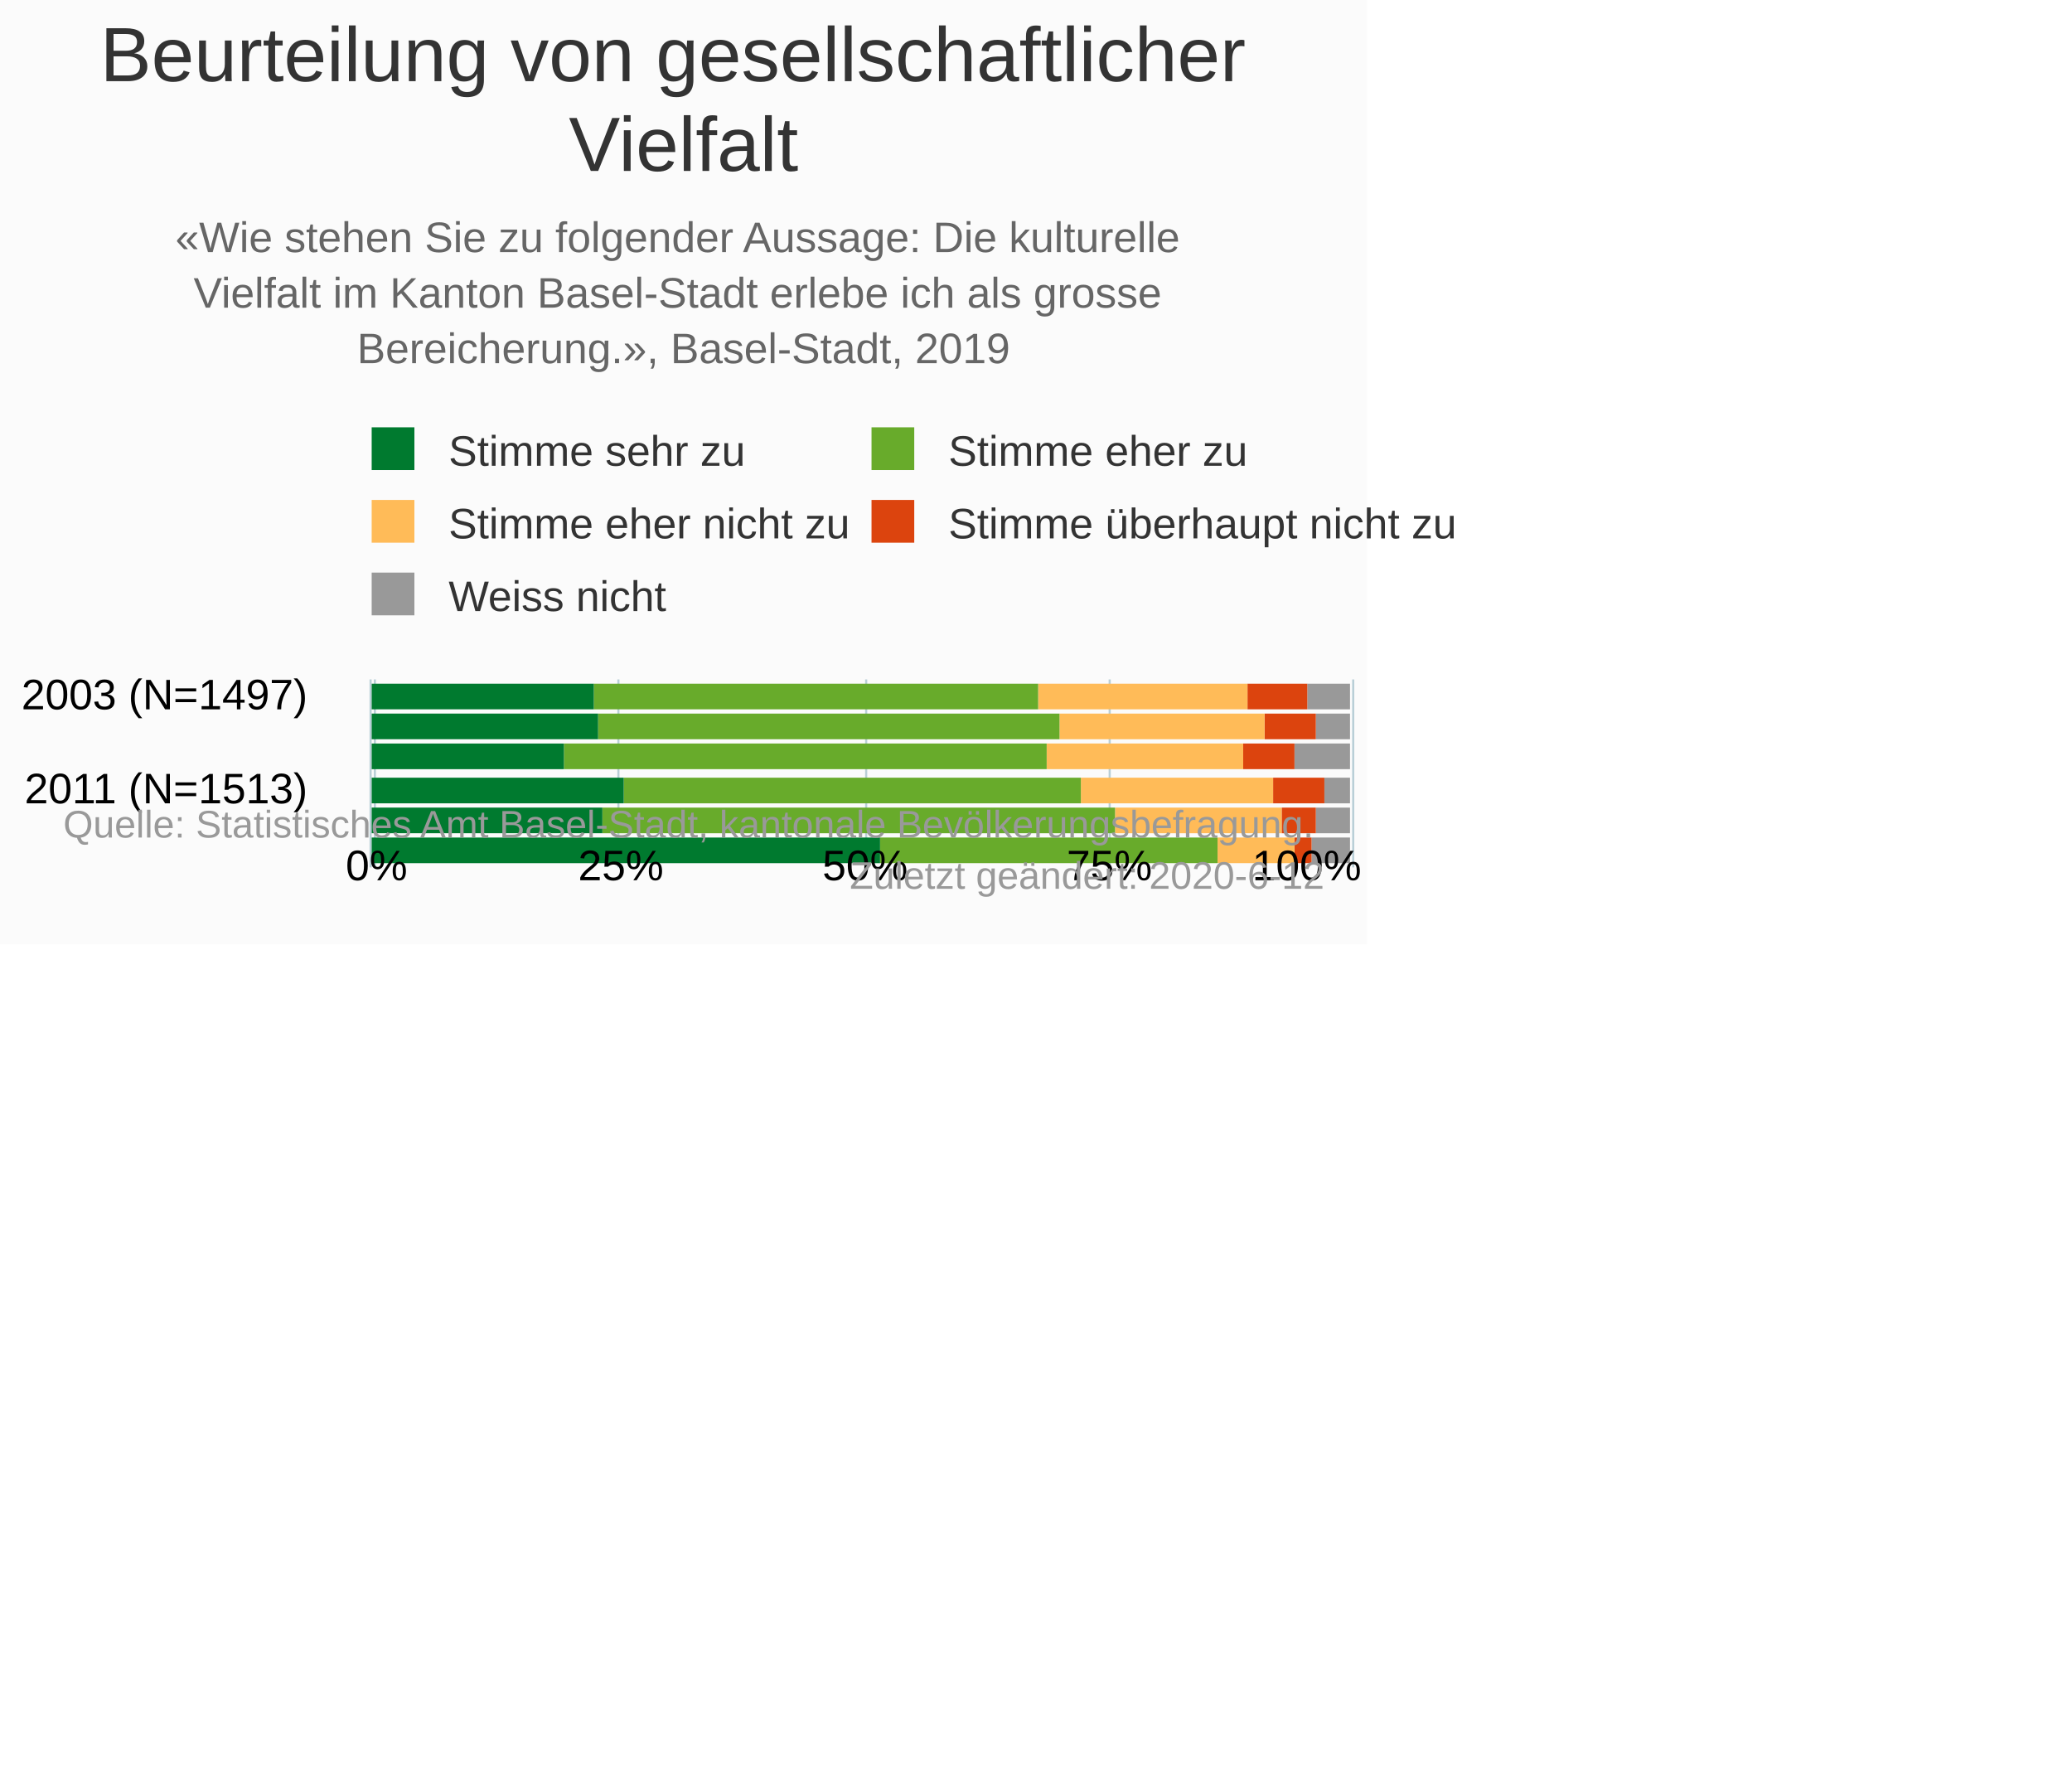
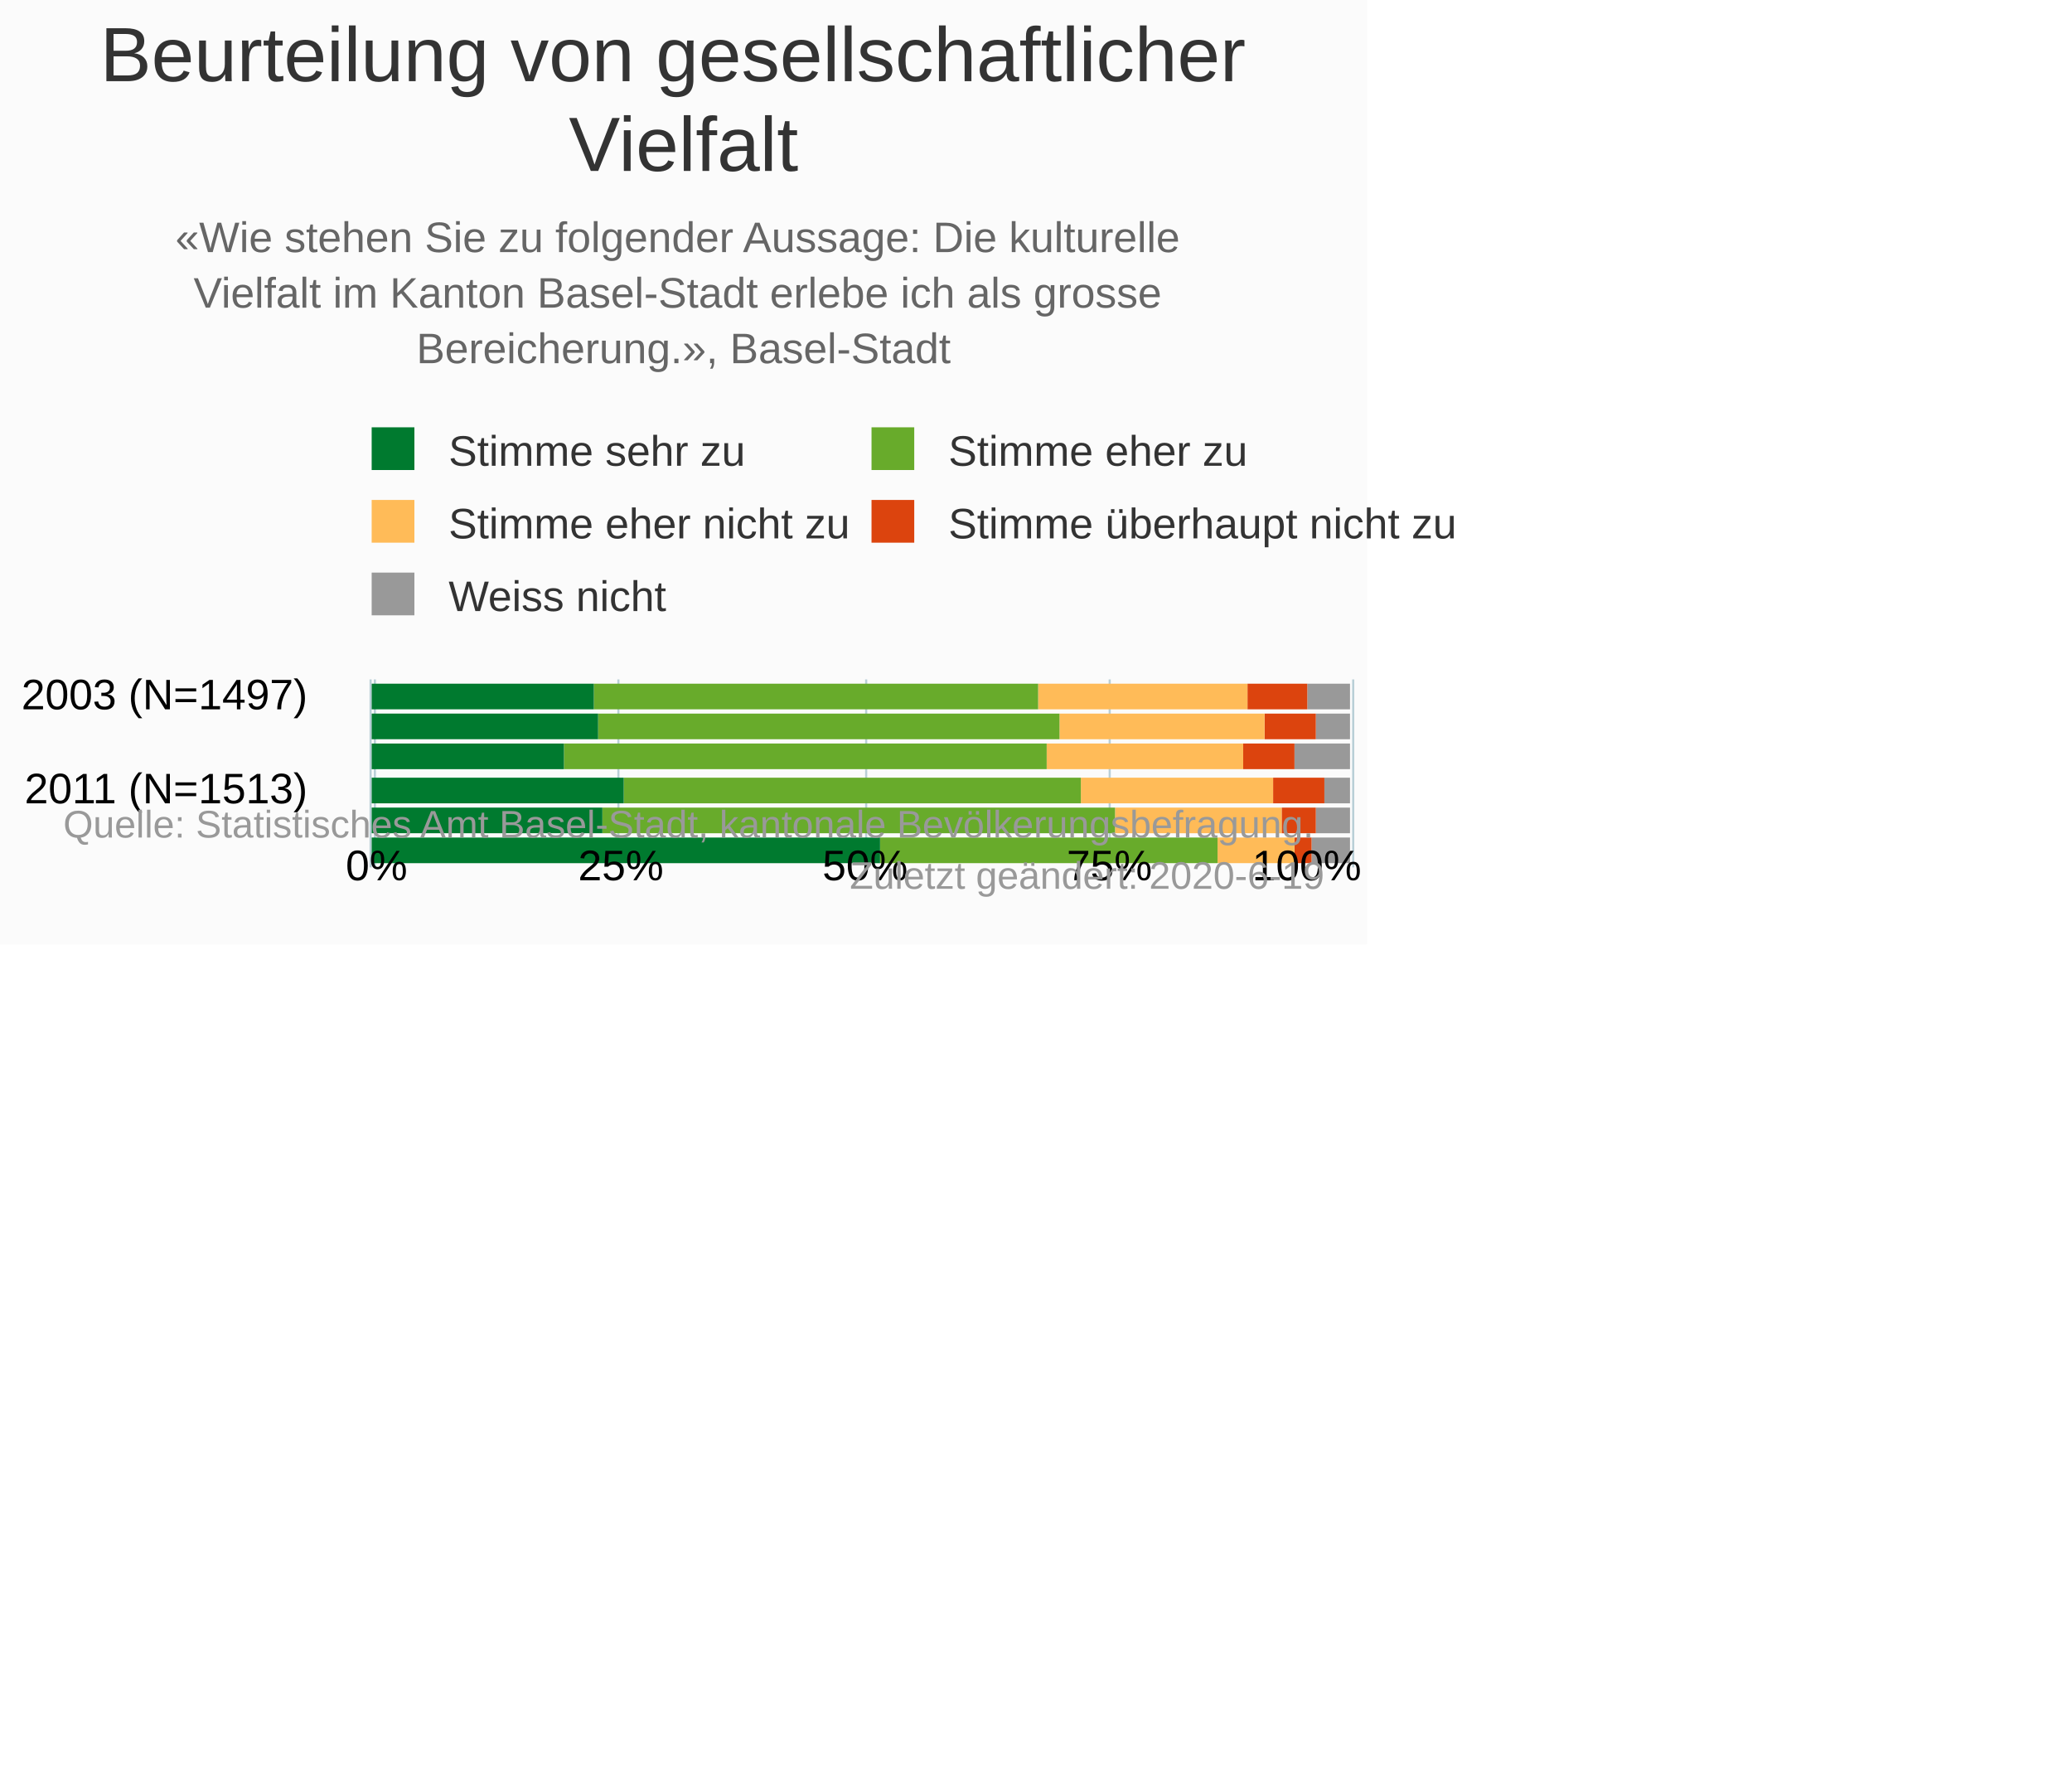
<svg xmlns="http://www.w3.org/2000/svg" version="1.1" class="highcharts-root" style="font-family:Arial;font-size:10px;" viewBox="0 0 485 415">
  <defs>
-     <clipPath id="highcharts-ul9s76r-6">
+     <clipPath id="highcharts-vcqn49h-6">
      <rect x="0" y="0" width="44" height="231" fill="none" />
    </clipPath>
-     <clipPath id="highcharts-ul9s76r-7">
+     <clipPath id="highcharts-vcqn49h-7">
      <rect x="0" y="0" width="44" height="231" fill="none" />
    </clipPath>
  </defs>
  <rect fill="#fbfbfb" class="highcharts-background" x="0" y="0" width="320" height="221" rx="0" ry="0" />
  <rect fill="none" class="highcharts-plot-background" x="87" y="159" width="231" height="44" />
  <g class="highcharts-pane-group" data-z-index="0" />
  <g class="highcharts-grid highcharts-xaxis-grid " data-z-index="1">
    <path fill="none" data-z-index="1" class="highcharts-grid-line" d="M 87 163.5 L 318 163.5" opacity="1" />
    <path fill="none" data-z-index="1" class="highcharts-grid-line" d="M 87 185.5 L 318 185.5" opacity="1" />
  </g>
  <g class="highcharts-grid highcharts-yaxis-grid " data-z-index="1">
    <path fill="none" stroke="#B9CFD7" stroke-width="0.5" data-z-index="1" class="highcharts-grid-line" d="M 87.75 159 L 87.75 203" opacity="1" />
    <path fill="none" stroke="#B9CFD7" stroke-width="0.5" data-z-index="1" class="highcharts-grid-line" d="M 144.75 159 L 144.75 203" opacity="1" />
    <path fill="none" stroke="#B9CFD7" stroke-width="0.5" data-z-index="1" class="highcharts-grid-line" d="M 202.75 159 L 202.75 203" opacity="1" />
    <path fill="none" stroke="#B9CFD7" stroke-width="0.5" data-z-index="1" class="highcharts-grid-line" d="M 259.75 159 L 259.75 203" opacity="1" />
    <path fill="none" stroke="#B9CFD7" stroke-width="0.5" data-z-index="1" class="highcharts-grid-line" d="M 316.75 159 L 316.75 203" opacity="1" />
  </g>
  <rect fill="none" class="highcharts-plot-border" data-z-index="1" x="87" y="159" width="231" height="44" />
  <g class="highcharts-axis highcharts-xaxis " data-z-index="2">
    <path fill="none" class="highcharts-axis-line" stroke="#B9CFD7" stroke-width="0.5" data-z-index="7" d="M 86.75 159 L 86.75 203" />
  </g>
  <g class="highcharts-axis highcharts-yaxis " data-z-index="2">
    <path fill="none" class="highcharts-axis-line" data-z-index="7" d="M 87 203 L 318 203" />
  </g>
  <g class="highcharts-series-group" data-z-index="3">
-     <g data-z-index="0.1" class="highcharts-series highcharts-series-0 highcharts-column-series " transform="translate(318,203) rotate(90) scale(-1,1) scale(1 1)" clip-path="url(#highcharts-ul9s76r-7)">
+     <g data-z-index="0.1" class="highcharts-series highcharts-series-0 highcharts-column-series " transform="translate(318,203) rotate(90) scale(-1,1) scale(1 1)" clip-path="url(#highcharts-vcqn49h-7)">
      <rect x="37" y="2" width="6" height="10" fill="#999999" class="highcharts-point" />
      <rect x="30" y="2" width="6" height="8" fill="#999999" class="highcharts-point" />
      <rect x="23" y="2" width="6" height="13" fill="#999999" class="highcharts-point" />
      <rect x="15" y="2" width="6" height="6" fill="#999999" class="highcharts-point" />
      <rect x="8" y="2" width="6" height="8" fill="#999999" class="highcharts-point" />
      <rect x="1" y="2" width="6" height="9" fill="#999999" class="highcharts-point" />
    </g>
    <g data-z-index="0.1" class="highcharts-markers highcharts-series-0 highcharts-column-series " transform="translate(318,203) rotate(90) scale(-1,1) scale(1 1)" clip-path="none" />
-     <g data-z-index="0.1" class="highcharts-series highcharts-series-1 highcharts-column-series " transform="translate(318,203) rotate(90) scale(-1,1) scale(1 1)" clip-path="url(#highcharts-ul9s76r-7)">
+     <g data-z-index="0.1" class="highcharts-series highcharts-series-1 highcharts-column-series " transform="translate(318,203) rotate(90) scale(-1,1) scale(1 1)" clip-path="url(#highcharts-vcqn49h-7)">
      <rect x="37" y="12" width="6" height="14" fill="#dc440e" class="highcharts-point" />
      <rect x="30" y="10" width="6" height="12" fill="#dc440e" class="highcharts-point" />
      <rect x="23" y="15" width="6" height="12" fill="#dc440e" class="highcharts-point" />
      <rect x="15" y="8" width="6" height="12" fill="#dc440e" class="highcharts-point" />
      <rect x="8" y="10" width="6" height="8" fill="#dc440e" class="highcharts-point" />
      <rect x="1" y="11" width="6" height="4" fill="#dc440e" class="highcharts-point" />
    </g>
    <g data-z-index="0.1" class="highcharts-markers highcharts-series-1 highcharts-column-series " transform="translate(318,203) rotate(90) scale(-1,1) scale(1 1)" clip-path="none" />
-     <g data-z-index="0.1" class="highcharts-series highcharts-series-2 highcharts-column-series " transform="translate(318,203) rotate(90) scale(-1,1) scale(1 1)" clip-path="url(#highcharts-ul9s76r-7)">
+     <g data-z-index="0.1" class="highcharts-series highcharts-series-2 highcharts-column-series " transform="translate(318,203) rotate(90) scale(-1,1) scale(1 1)" clip-path="url(#highcharts-vcqn49h-7)">
      <rect x="37" y="26" width="6" height="49" fill="#ffbb58" class="highcharts-point" />
      <rect x="30" y="22" width="6" height="48" fill="#ffbb58" class="highcharts-point" />
      <rect x="23" y="27" width="6" height="46" fill="#ffbb58" class="highcharts-point" />
      <rect x="15" y="20" width="6" height="45" fill="#ffbb58" class="highcharts-point" />
      <rect x="8" y="18" width="6" height="39" fill="#ffbb58" class="highcharts-point" />
      <rect x="1" y="15" width="6" height="18" fill="#ffbb58" class="highcharts-point" />
    </g>
    <g data-z-index="0.1" class="highcharts-markers highcharts-series-2 highcharts-column-series " transform="translate(318,203) rotate(90) scale(-1,1) scale(1 1)" clip-path="none" />
-     <g data-z-index="0.1" class="highcharts-series highcharts-series-3 highcharts-column-series " transform="translate(318,203) rotate(90) scale(-1,1) scale(1 1)" clip-path="url(#highcharts-ul9s76r-7)">
+     <g data-z-index="0.1" class="highcharts-series highcharts-series-3 highcharts-column-series " transform="translate(318,203) rotate(90) scale(-1,1) scale(1 1)" clip-path="url(#highcharts-vcqn49h-7)">
      <rect x="37" y="75" width="6" height="104" fill="#68ab2b" class="highcharts-point" />
      <rect x="30" y="70" width="6" height="108" fill="#68ab2b" class="highcharts-point" />
      <rect x="23" y="73" width="6" height="113" fill="#68ab2b" class="highcharts-point" />
      <rect x="15" y="65" width="6" height="107" fill="#68ab2b" class="highcharts-point" />
      <rect x="8" y="57" width="6" height="120" fill="#68ab2b" class="highcharts-point" />
      <rect x="1" y="33" width="6" height="79" fill="#68ab2b" class="highcharts-point" />
    </g>
    <g data-z-index="0.1" class="highcharts-markers highcharts-series-3 highcharts-column-series " transform="translate(318,203) rotate(90) scale(-1,1) scale(1 1)" clip-path="none" />
-     <g data-z-index="0.1" class="highcharts-series highcharts-series-4 highcharts-column-series " transform="translate(318,203) rotate(90) scale(-1,1) scale(1 1)" clip-path="url(#highcharts-ul9s76r-7)">
+     <g data-z-index="0.1" class="highcharts-series highcharts-series-4 highcharts-column-series " transform="translate(318,203) rotate(90) scale(-1,1) scale(1 1)" clip-path="url(#highcharts-vcqn49h-7)">
      <rect x="37" y="179" width="6" height="52" fill="#007a2f" class="highcharts-point" />
      <rect x="30" y="178" width="6" height="53" fill="#007a2f" class="highcharts-point" />
      <rect x="23" y="186" width="6" height="45" fill="#007a2f" class="highcharts-point" />
      <rect x="15" y="172" width="6" height="59" fill="#007a2f" class="highcharts-point" />
      <rect x="8" y="177" width="6" height="54" fill="#007a2f" class="highcharts-point" />
      <rect x="1" y="112" width="6" height="119" fill="#007a2f" class="highcharts-point" />
    </g>
    <g data-z-index="0.1" class="highcharts-markers highcharts-series-4 highcharts-column-series " transform="translate(318,203) rotate(90) scale(-1,1) scale(1 1)" clip-path="none" />
  </g>
  <text x="160" text-anchor="middle" class="highcharts-title" data-z-index="4" style="color:#333333;font-size:18px;fill:#333333;" y="19">
    <tspan>Beurteilung von gesellschaftlicher</tspan>
    <tspan dy="21" x="160">Vielfalt</tspan>
  </text>
  <text x="160" text-anchor="middle" class="highcharts-subtitle" data-z-index="4" style="color:#666666;fill:#666666;" y="59">
    <tspan>«Wie stehen Sie zu folgender Aussage: Die kulturelle</tspan>
    <tspan dy="13" x="160">Vielfalt im Kanton Basel-Stadt erlebe ich als grosse</tspan>
-     <tspan dy="13" x="160">Bereicherung.», Basel-Stadt, 2019</tspan>
+     <tspan dy="13" x="160">Bereicherung.», Basel-Stadt</tspan>
  </text>
  <g class="highcharts-legend" data-z-index="7" transform="translate(84,101)">
    <rect fill="none" class="highcharts-legend-box" rx="0" ry="0" x="0" y="0" width="214" height="46" visibility="visible" />
    <g data-z-index="1">
      <g>
        <g class="highcharts-legend-item highcharts-column-series highcharts-color-undefined highcharts-series-4" data-z-index="1" transform="translate(0,-5)">
          <text x="21" style="color:#333333;font-size:10px;font-weight:normal;cursor:pointer;font-family:Arial;whitespace:nowrap;white-space:nowrap;fill:#333333;" text-anchor="start" data-z-index="2" y="13">
            <tspan>Stimme sehr zu</tspan>
          </text>
          <rect x="3" y="4" width="10" height="10" fill="#007a2f" class="highcharts-point" data-z-index="3" />
        </g>
        <g class="highcharts-legend-item highcharts-column-series highcharts-color-undefined highcharts-series-3" data-z-index="1" transform="translate(117,-5)">
          <text x="21" y="13" style="color:#333333;font-size:10px;font-weight:normal;cursor:pointer;font-family:Arial;whitespace:nowrap;white-space:nowrap;fill:#333333;" text-anchor="start" data-z-index="2">
            <tspan>Stimme eher zu</tspan>
          </text>
          <rect x="3" y="4" width="10" height="10" fill="#68ab2b" class="highcharts-point" data-z-index="3" />
        </g>
        <g class="highcharts-legend-item highcharts-column-series highcharts-color-undefined highcharts-series-2" data-z-index="1" transform="translate(0,12)">
          <text x="21" y="13" style="color:#333333;font-size:10px;font-weight:normal;cursor:pointer;font-family:Arial;whitespace:nowrap;white-space:nowrap;fill:#333333;" text-anchor="start" data-z-index="2">
            <tspan>Stimme eher nicht zu</tspan>
          </text>
          <rect x="3" y="4" width="10" height="10" fill="#ffbb58" class="highcharts-point" data-z-index="3" />
        </g>
        <g class="highcharts-legend-item highcharts-column-series highcharts-color-undefined highcharts-series-1" data-z-index="1" transform="translate(117,12)">
          <text x="21" y="13" style="color:#333333;font-size:10px;font-weight:normal;cursor:pointer;font-family:Arial;whitespace:nowrap;white-space:nowrap;fill:#333333;" text-anchor="start" data-z-index="2">
            <tspan>Stimme überhaupt nicht zu</tspan>
          </text>
          <rect x="3" y="4" width="10" height="10" fill="#dc440e" class="highcharts-point" data-z-index="3" />
        </g>
        <g class="highcharts-legend-item highcharts-column-series highcharts-color-undefined highcharts-series-0" data-z-index="1" transform="translate(0,29)">
          <text x="21" y="13" style="color:#333333;font-size:10px;font-weight:normal;cursor:pointer;font-family:Arial;whitespace:nowrap;white-space:nowrap;fill:#333333;" text-anchor="start" data-z-index="2">
            <tspan>Weiss nicht</tspan>
          </text>
          <rect x="3" y="4" width="10" height="10" fill="#999999" class="highcharts-point" data-z-index="3" />
        </g>
      </g>
    </g>
  </g>
  <g class="highcharts-axis-labels highcharts-xaxis-labels " data-z-index="7">
    <text x="72" style="color:#000000;cursor:default;font-size:10px;white-space:nowrap;fill:#000000;" text-anchor="end" transform="translate(0,0)" y="166" opacity="1">
      <tspan>2003 (N=1497)</tspan>
    </text>
    <text x="72" style="color:#000000;cursor:default;font-size:10px;white-space:nowrap;fill:#000000;" text-anchor="end" transform="translate(0,0)" y="188" opacity="1">
      <tspan>2011 (N=1513)</tspan>
    </text>
  </g>
  <g class="highcharts-axis-labels highcharts-yaxis-labels " data-z-index="7">
    <text x="88.144" style="color:#000000;cursor:default;font-size:10px;fill:#000000;" text-anchor="middle" transform="translate(0,0)" y="206" opacity="1">0%</text>
    <text x="145.322" style="color:#000000;cursor:default;font-size:10px;fill:#000000;" text-anchor="middle" transform="translate(0,0)" y="206" opacity="1">25%</text>
    <text x="202.5" style="color:#000000;cursor:default;font-size:10px;fill:#000000;" text-anchor="middle" transform="translate(0,0)" y="206" opacity="1">50%</text>
    <text x="259.678" style="color:#000000;cursor:default;font-size:10px;fill:#000000;" text-anchor="middle" transform="translate(0,0)" y="206" opacity="1">75%</text>
    <text x="305.878" style="color:#000000;cursor:default;font-size:10px;fill:#000000;" text-anchor="middle" transform="translate(0,0)" y="206" opacity="1">
      <tspan>100%</tspan>
    </text>
  </g>
  <text x="310" class="highcharts-credits" text-anchor="end" data-z-index="8" style="cursor:pointer;color:#999999;font-size:9px;fill:#999999;" y="196">
    <tspan>Quelle: Statistisches Amt Basel-Stadt, kantonale Bevölkerungsbefragung.</tspan>
-     <tspan x="310" dy="12">Zuletzt geändert: 2020-6-12</tspan>
+     <tspan x="310" dy="12">Zuletzt geändert: 2020-6-19</tspan>
  </text>
</svg>
